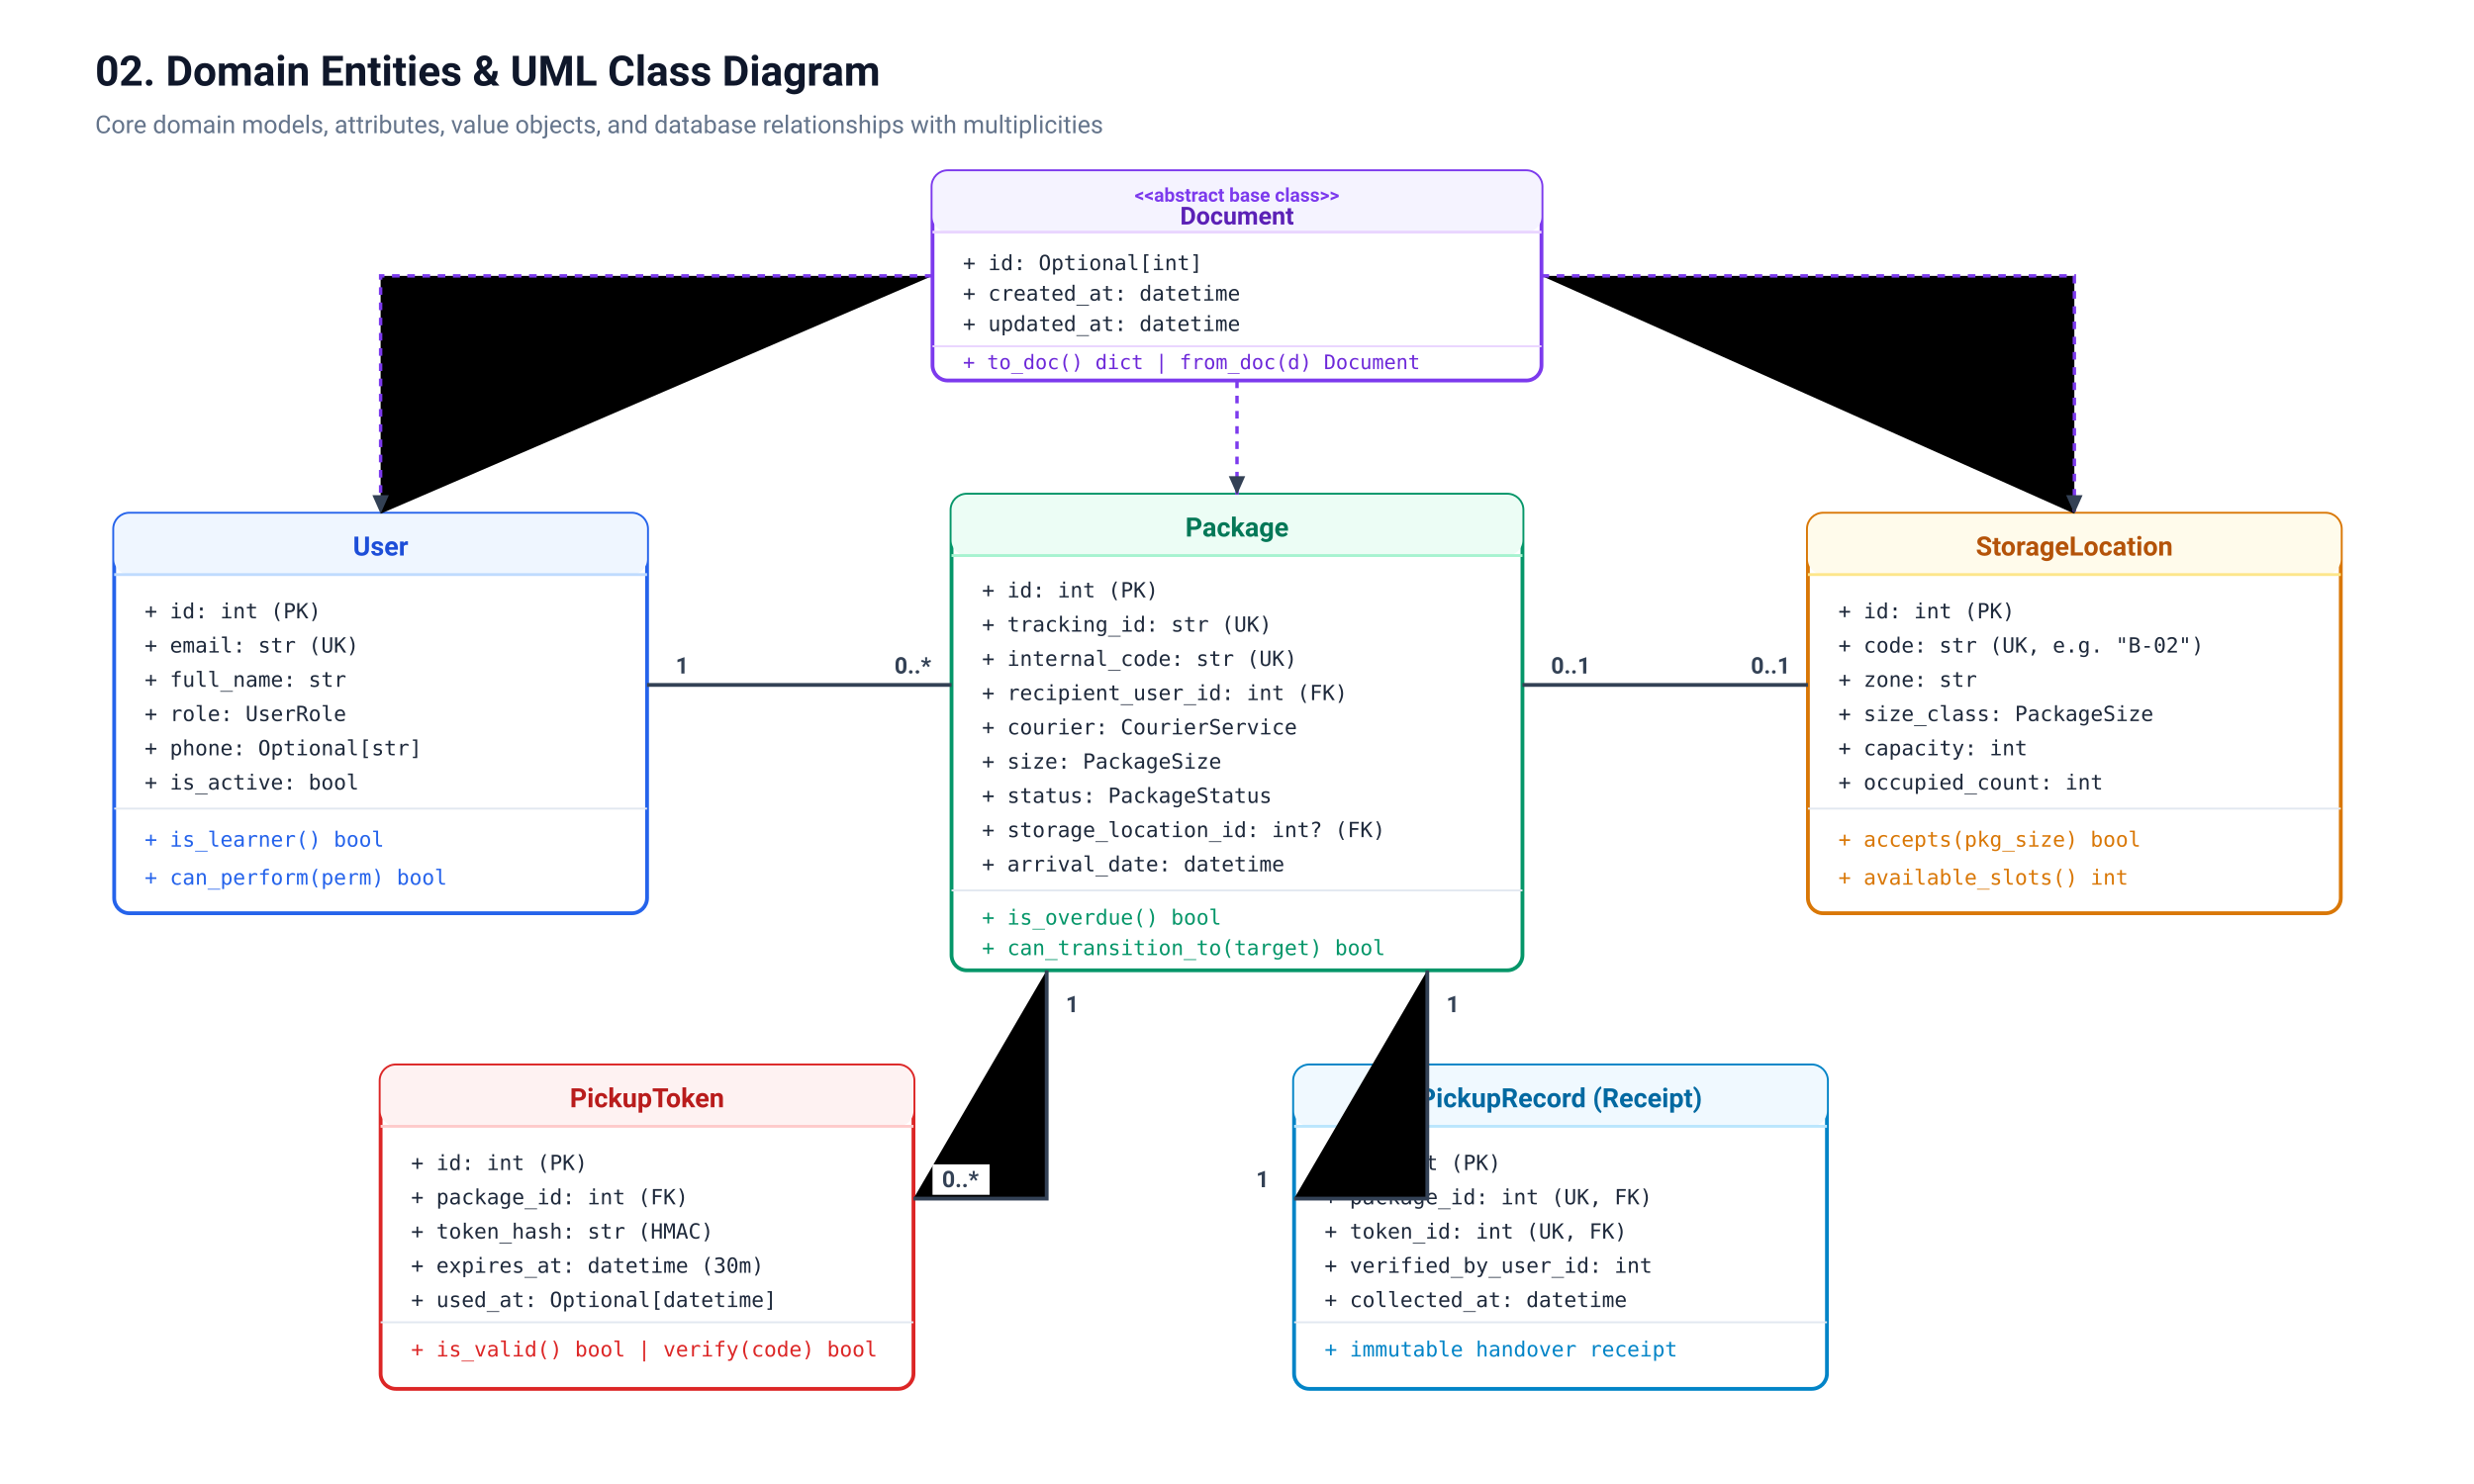
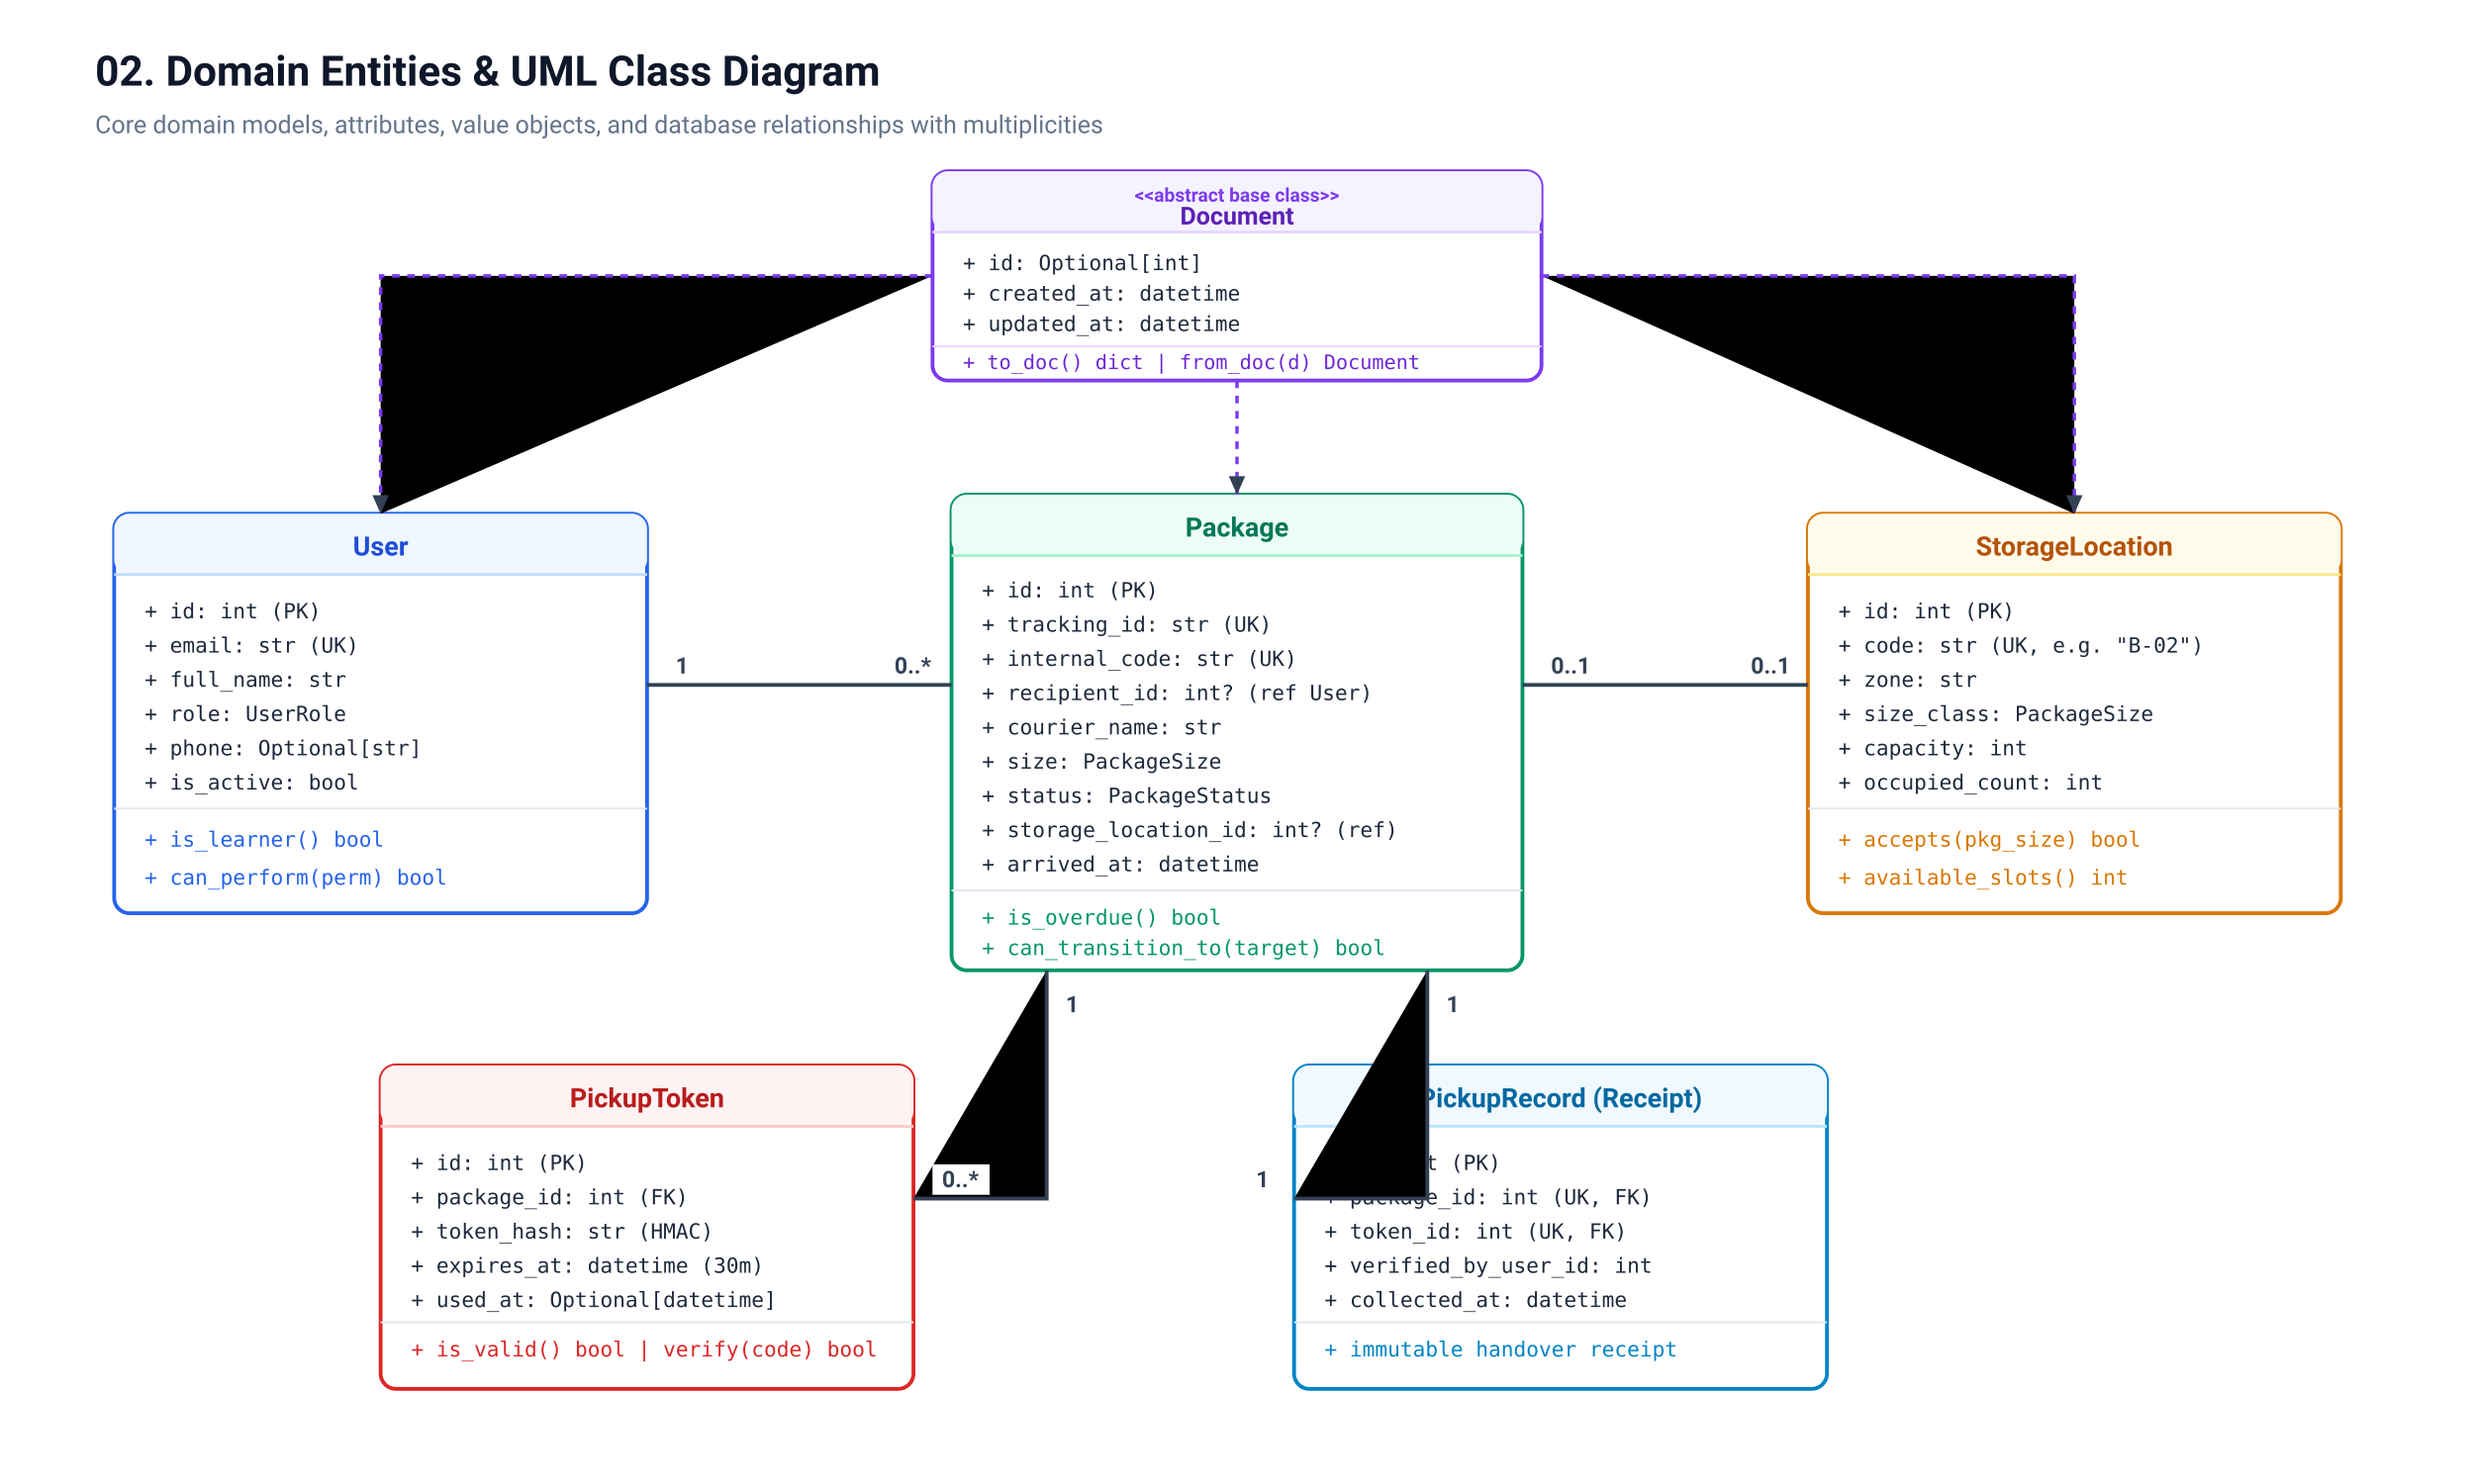
<svg xmlns="http://www.w3.org/2000/svg" viewBox="0 0 1300 780" width="100%" height="100%">
  <defs>
    <style>
    text { font-family: -apple-system, BlinkMacSystemFont, "Segoe UI", Roboto, Helvetica, Arial, sans-serif; }
    .mono { font-family: SFMono-Regular, Menlo, Monaco, Consolas, monospace; }
    .title { font-size: 22px; font-weight: 700; fill: #0f172a; }
    .subtitle { font-size: 13px; font-weight: 400; fill: #64748b; }
    .card { fill: #ffffff; stroke: #e2e8f0; stroke-width: 1.5; rx: 8; }
    .card-header { fill: #f8fafc; stroke: #e2e8f0; stroke-width: 1.5; }
    .header-text { font-size: 14px; font-weight: 600; fill: #0f172a; text-anchor: middle; }
    .line { stroke: #334155; stroke-width: 2; fill: none; }
    .line-blue { stroke: #2563eb; stroke-width: 2; fill: none; }
    .line-green { stroke: #16a34a; stroke-width: 2; fill: none; }
    .line-red { stroke: #dc2626; stroke-width: 2; fill: none; }
    .line-dash { stroke: #64748b; stroke-width: 1.8; stroke-dasharray: 5,4; fill: none; }
    .badge { rx: 12; stroke-width: 1.2; }
    .badge-text { font-size: 11px; font-weight: 600; text-anchor: middle; }
</style>
    <marker id="arrow" viewBox="0 0 10 10" refX="9" refY="5" markerWidth="6" markerHeight="6" orient="auto-start-reverse">
      <path d="M 0 1 L 9 5 L 0 9 z" fill="#334155" />
    </marker>
    <marker id="arrow-blue" viewBox="0 0 10 10" refX="9" refY="5" markerWidth="6" markerHeight="6" orient="auto-start-reverse">
      <path d="M 0 1 L 9 5 L 0 9 z" fill="#2563eb" />
    </marker>
    <marker id="arrow-green" viewBox="0 0 10 10" refX="9" refY="5" markerWidth="6" markerHeight="6" orient="auto-start-reverse">
      <path d="M 0 1 L 9 5 L 0 9 z" fill="#16a34a" />
    </marker>
    <marker id="arrow-red" viewBox="0 0 10 10" refX="9" refY="5" markerWidth="6" markerHeight="6" orient="auto-start-reverse">
      <path d="M 0 1 L 9 5 L 0 9 z" fill="#dc2626" />
    </marker>
    <marker id="arrow-gray" viewBox="0 0 10 10" refX="9" refY="5" markerWidth="6" markerHeight="6" orient="auto-start-reverse">
      <path d="M 0 1 L 9 5 L 0 9 z" fill="#64748b" />
    </marker>
  </defs>
  <rect width="1300" height="780" fill="#ffffff" />
  <text x="50" y="45" class="title">02. Domain Entities &amp; UML Class Diagram</text>
  <text x="50" y="70" class="subtitle">Core domain models, attributes, value objects, and database relationships with multiplicities</text>
  <g transform="translate(490, 90)">
    <rect width="320" height="110" rx="8" fill="#ffffff" stroke="#7c3aed" stroke-width="2" />
    <rect width="320" height="32" rx="8" fill="#f5f3ff" />
    <text x="160" y="16" font-size="10" font-weight="600" fill="#7c3aed" text-anchor="middle">&lt;&lt;abstract base class&gt;&gt;</text>
    <text x="160" y="28" font-size="13" font-weight="700" fill="#5b21b6" text-anchor="middle">Document</text>
    <line x1="0" y1="32" x2="320" y2="32" stroke="#e9d5ff" stroke-width="1.5" />
    <text x="16" y="52" class="mono" font-size="11" fill="#1e293b">+ id: Optional[int]</text>
    <text x="16" y="68" class="mono" font-size="11" fill="#1e293b">+ created_at: datetime</text>
    <text x="16" y="84" class="mono" font-size="11" fill="#1e293b">+ updated_at: datetime</text>
    <line x1="0" y1="92" x2="320" y2="92" stroke="#e9d5ff" stroke-width="1" />
    <text x="16" y="104" class="mono" font-size="10.5" fill="#6d28d9">+ to_doc() dict | from_doc(d) Document</text>
  </g>
  <g transform="translate(60, 270)">
    <rect width="280" height="210" rx="8" fill="#ffffff" stroke="#2563eb" stroke-width="2" />
    <rect width="280" height="32" rx="8" fill="#eff6ff" />
    <text x="140" y="22" font-size="14" font-weight="700" fill="#1d4ed8" text-anchor="middle">User</text>
    <line x1="0" y1="32" x2="280" y2="32" stroke="#bfdbfe" stroke-width="1.5" />
    <text x="16" y="55" class="mono" font-size="11" fill="#1e293b">+ id: int (PK)</text>
    <text x="16" y="73" class="mono" font-size="11" fill="#1e293b">+ email: str (UK)</text>
    <text x="16" y="91" class="mono" font-size="11" fill="#1e293b">+ full_name: str</text>
    <text x="16" y="109" class="mono" font-size="11" fill="#1e293b">+ role: UserRole</text>
    <text x="16" y="127" class="mono" font-size="11" fill="#1e293b">+ phone: Optional[str]</text>
    <text x="16" y="145" class="mono" font-size="11" fill="#1e293b">+ is_active: bool</text>
    <line x1="0" y1="155" x2="280" y2="155" stroke="#e2e8f0" stroke-width="1" />
    <text x="16" y="175" class="mono" font-size="11" fill="#2563eb">+ is_learner() bool</text>
    <text x="16" y="195" class="mono" font-size="11" fill="#2563eb">+ can_perform(perm) bool</text>
  </g>
  <g transform="translate(500, 260)">
    <rect width="300" height="250" rx="8" fill="#ffffff" stroke="#059669" stroke-width="2" />
    <rect width="300" height="32" rx="8" fill="#ecfdf5" />
    <text x="150" y="22" font-size="14" font-weight="700" fill="#047857" text-anchor="middle">Package</text>
    <line x1="0" y1="32" x2="300" y2="32" stroke="#a7f3d0" stroke-width="1.5" />
    <text x="16" y="54" class="mono" font-size="11" fill="#1e293b">+ id: int (PK)</text>
    <text x="16" y="72" class="mono" font-size="11" fill="#1e293b">+ tracking_id: str (UK)</text>
    <text x="16" y="90" class="mono" font-size="11" fill="#1e293b">+ internal_code: str (UK)</text>
-     <text x="16" y="108" class="mono" font-size="11" fill="#1e293b">+ recipient_user_id: int (FK)</text>
-     <text x="16" y="126" class="mono" font-size="11" fill="#1e293b">+ courier: CourierService</text>
+     <text x="16" y="108" class="mono" font-size="11" fill="#1e293b">+ recipient_id: int? (ref User)</text>
+     <text x="16" y="126" class="mono" font-size="11" fill="#1e293b">+ courier_name: str</text>
    <text x="16" y="144" class="mono" font-size="11" fill="#1e293b">+ size: PackageSize</text>
    <text x="16" y="162" class="mono" font-size="11" fill="#1e293b">+ status: PackageStatus</text>
-     <text x="16" y="180" class="mono" font-size="11" fill="#1e293b">+ storage_location_id: int? (FK)</text>
-     <text x="16" y="198" class="mono" font-size="11" fill="#1e293b">+ arrival_date: datetime</text>
+     <text x="16" y="180" class="mono" font-size="11" fill="#1e293b">+ storage_location_id: int? (ref)</text>
+     <text x="16" y="198" class="mono" font-size="11" fill="#1e293b">+ arrived_at: datetime</text>
    <line x1="0" y1="208" x2="300" y2="208" stroke="#e2e8f0" stroke-width="1" />
    <text x="16" y="226" class="mono" font-size="11" fill="#059669">+ is_overdue() bool</text>
    <text x="16" y="242" class="mono" font-size="11" fill="#059669">+ can_transition_to(target) bool</text>
  </g>
  <g transform="translate(950, 270)">
    <rect width="280" height="210" rx="8" fill="#ffffff" stroke="#d97706" stroke-width="2" />
    <rect width="280" height="32" rx="8" fill="#fffbeb" />
    <text x="140" y="22" font-size="14" font-weight="700" fill="#b45309" text-anchor="middle">StorageLocation</text>
    <line x1="0" y1="32" x2="280" y2="32" stroke="#fde68a" stroke-width="1.5" />
    <text x="16" y="55" class="mono" font-size="11" fill="#1e293b">+ id: int (PK)</text>
    <text x="16" y="73" class="mono" font-size="11" fill="#1e293b">+ code: str (UK, e.g. "B-02")</text>
    <text x="16" y="91" class="mono" font-size="11" fill="#1e293b">+ zone: str</text>
    <text x="16" y="109" class="mono" font-size="11" fill="#1e293b">+ size_class: PackageSize</text>
    <text x="16" y="127" class="mono" font-size="11" fill="#1e293b">+ capacity: int</text>
    <text x="16" y="145" class="mono" font-size="11" fill="#1e293b">+ occupied_count: int</text>
    <line x1="0" y1="155" x2="280" y2="155" stroke="#e2e8f0" stroke-width="1" />
    <text x="16" y="175" class="mono" font-size="11" fill="#d97706">+ accepts(pkg_size) bool</text>
    <text x="16" y="195" class="mono" font-size="11" fill="#d97706">+ available_slots() int</text>
  </g>
  <g transform="translate(200, 560)">
    <rect width="280" height="170" rx="8" fill="#ffffff" stroke="#dc2626" stroke-width="2" />
    <rect width="280" height="32" rx="8" fill="#fef2f2" />
    <text x="140" y="22" font-size="14" font-weight="700" fill="#b91c1c" text-anchor="middle">PickupToken</text>
    <line x1="0" y1="32" x2="280" y2="32" stroke="#fecaca" stroke-width="1.5" />
    <text x="16" y="55" class="mono" font-size="11" fill="#1e293b">+ id: int (PK)</text>
    <text x="16" y="73" class="mono" font-size="11" fill="#1e293b">+ package_id: int (FK)</text>
    <text x="16" y="91" class="mono" font-size="11" fill="#1e293b">+ token_hash: str (HMAC)</text>
    <text x="16" y="109" class="mono" font-size="11" fill="#1e293b">+ expires_at: datetime (30m)</text>
    <text x="16" y="127" class="mono" font-size="11" fill="#1e293b">+ used_at: Optional[datetime]</text>
    <line x1="0" y1="135" x2="280" y2="135" stroke="#e2e8f0" stroke-width="1" />
    <text x="16" y="153" class="mono" font-size="11" fill="#dc2626">+ is_valid() bool | verify(code) bool</text>
  </g>
  <g transform="translate(680, 560)">
    <rect width="280" height="170" rx="8" fill="#ffffff" stroke="#0284c7" stroke-width="2" />
    <rect width="280" height="32" rx="8" fill="#f0f9ff" />
    <text x="140" y="22" font-size="14" font-weight="700" fill="#0369a1" text-anchor="middle">PickupRecord (Receipt)</text>
    <line x1="0" y1="32" x2="280" y2="32" stroke="#bae6fd" stroke-width="1.5" />
    <text x="16" y="55" class="mono" font-size="11" fill="#1e293b">+ id: int (PK)</text>
    <text x="16" y="73" class="mono" font-size="11" fill="#1e293b">+ package_id: int (UK, FK)</text>
    <text x="16" y="91" class="mono" font-size="11" fill="#1e293b">+ token_id: int (UK, FK)</text>
    <text x="16" y="109" class="mono" font-size="11" fill="#1e293b">+ verified_by_user_id: int</text>
    <text x="16" y="127" class="mono" font-size="11" fill="#1e293b">+ collected_at: datetime</text>
    <line x1="0" y1="135" x2="280" y2="135" stroke="#e2e8f0" stroke-width="1" />
    <text x="16" y="153" class="mono" font-size="11" fill="#0284c7">+ immutable handover receipt</text>
  </g>
  <path d="M 650 200 L 650 260" stroke="#7c3aed" stroke-width="1.8" stroke-dasharray="4,4" marker-end="url(#arrow)" />
  <path d="M 490 145 L 200 145 L 200 270" stroke="#7c3aed" stroke-width="1.8" stroke-dasharray="4,4" marker-end="url(#arrow)" />
  <path d="M 810 145 L 1090 145 L 1090 270" stroke="#7c3aed" stroke-width="1.8" stroke-dasharray="4,4" marker-end="url(#arrow)" />
  <line x1="340" y1="360" x2="500" y2="360" stroke="#334155" stroke-width="2" />
  <rect x="350" y="342" width="20" height="16" fill="#ffffff" />
  <text x="355" y="354" font-size="12" font-weight="700" fill="#334155">1</text>
  <rect x="465" y="342" width="30" height="16" fill="#ffffff" />
  <text x="470" y="354" font-size="12" font-weight="700" fill="#334155">0..*</text>
  <line x1="800" y1="360" x2="950" y2="360" stroke="#334155" stroke-width="2" />
  <rect x="810" y="342" width="30" height="16" fill="#ffffff" />
  <text x="815" y="354" font-size="12" font-weight="700" fill="#334155">0..1</text>
  <rect x="915" y="342" width="30" height="16" fill="#ffffff" />
  <text x="920" y="354" font-size="12" font-weight="700" fill="#334155">0..1</text>
  <path d="M 550 510 L 550 630 L 480 630" stroke="#334155" stroke-width="2" />
  <rect x="555" y="520" width="20" height="16" fill="#ffffff" />
  <text x="560" y="532" font-size="12" font-weight="700" fill="#334155">1</text>
  <rect x="490" y="612" width="30" height="16" fill="#ffffff" />
  <text x="495" y="624" font-size="12" font-weight="700" fill="#334155">0..*</text>
  <path d="M 750 510 L 750 630 L 680 630" stroke="#334155" stroke-width="2" />
  <rect x="755" y="520" width="20" height="16" fill="#ffffff" />
  <text x="760" y="532" font-size="12" font-weight="700" fill="#334155">1</text>
  <rect x="655" y="612" width="20" height="16" fill="#ffffff" />
  <text x="660" y="624" font-size="12" font-weight="700" fill="#334155">1</text>
</svg>
